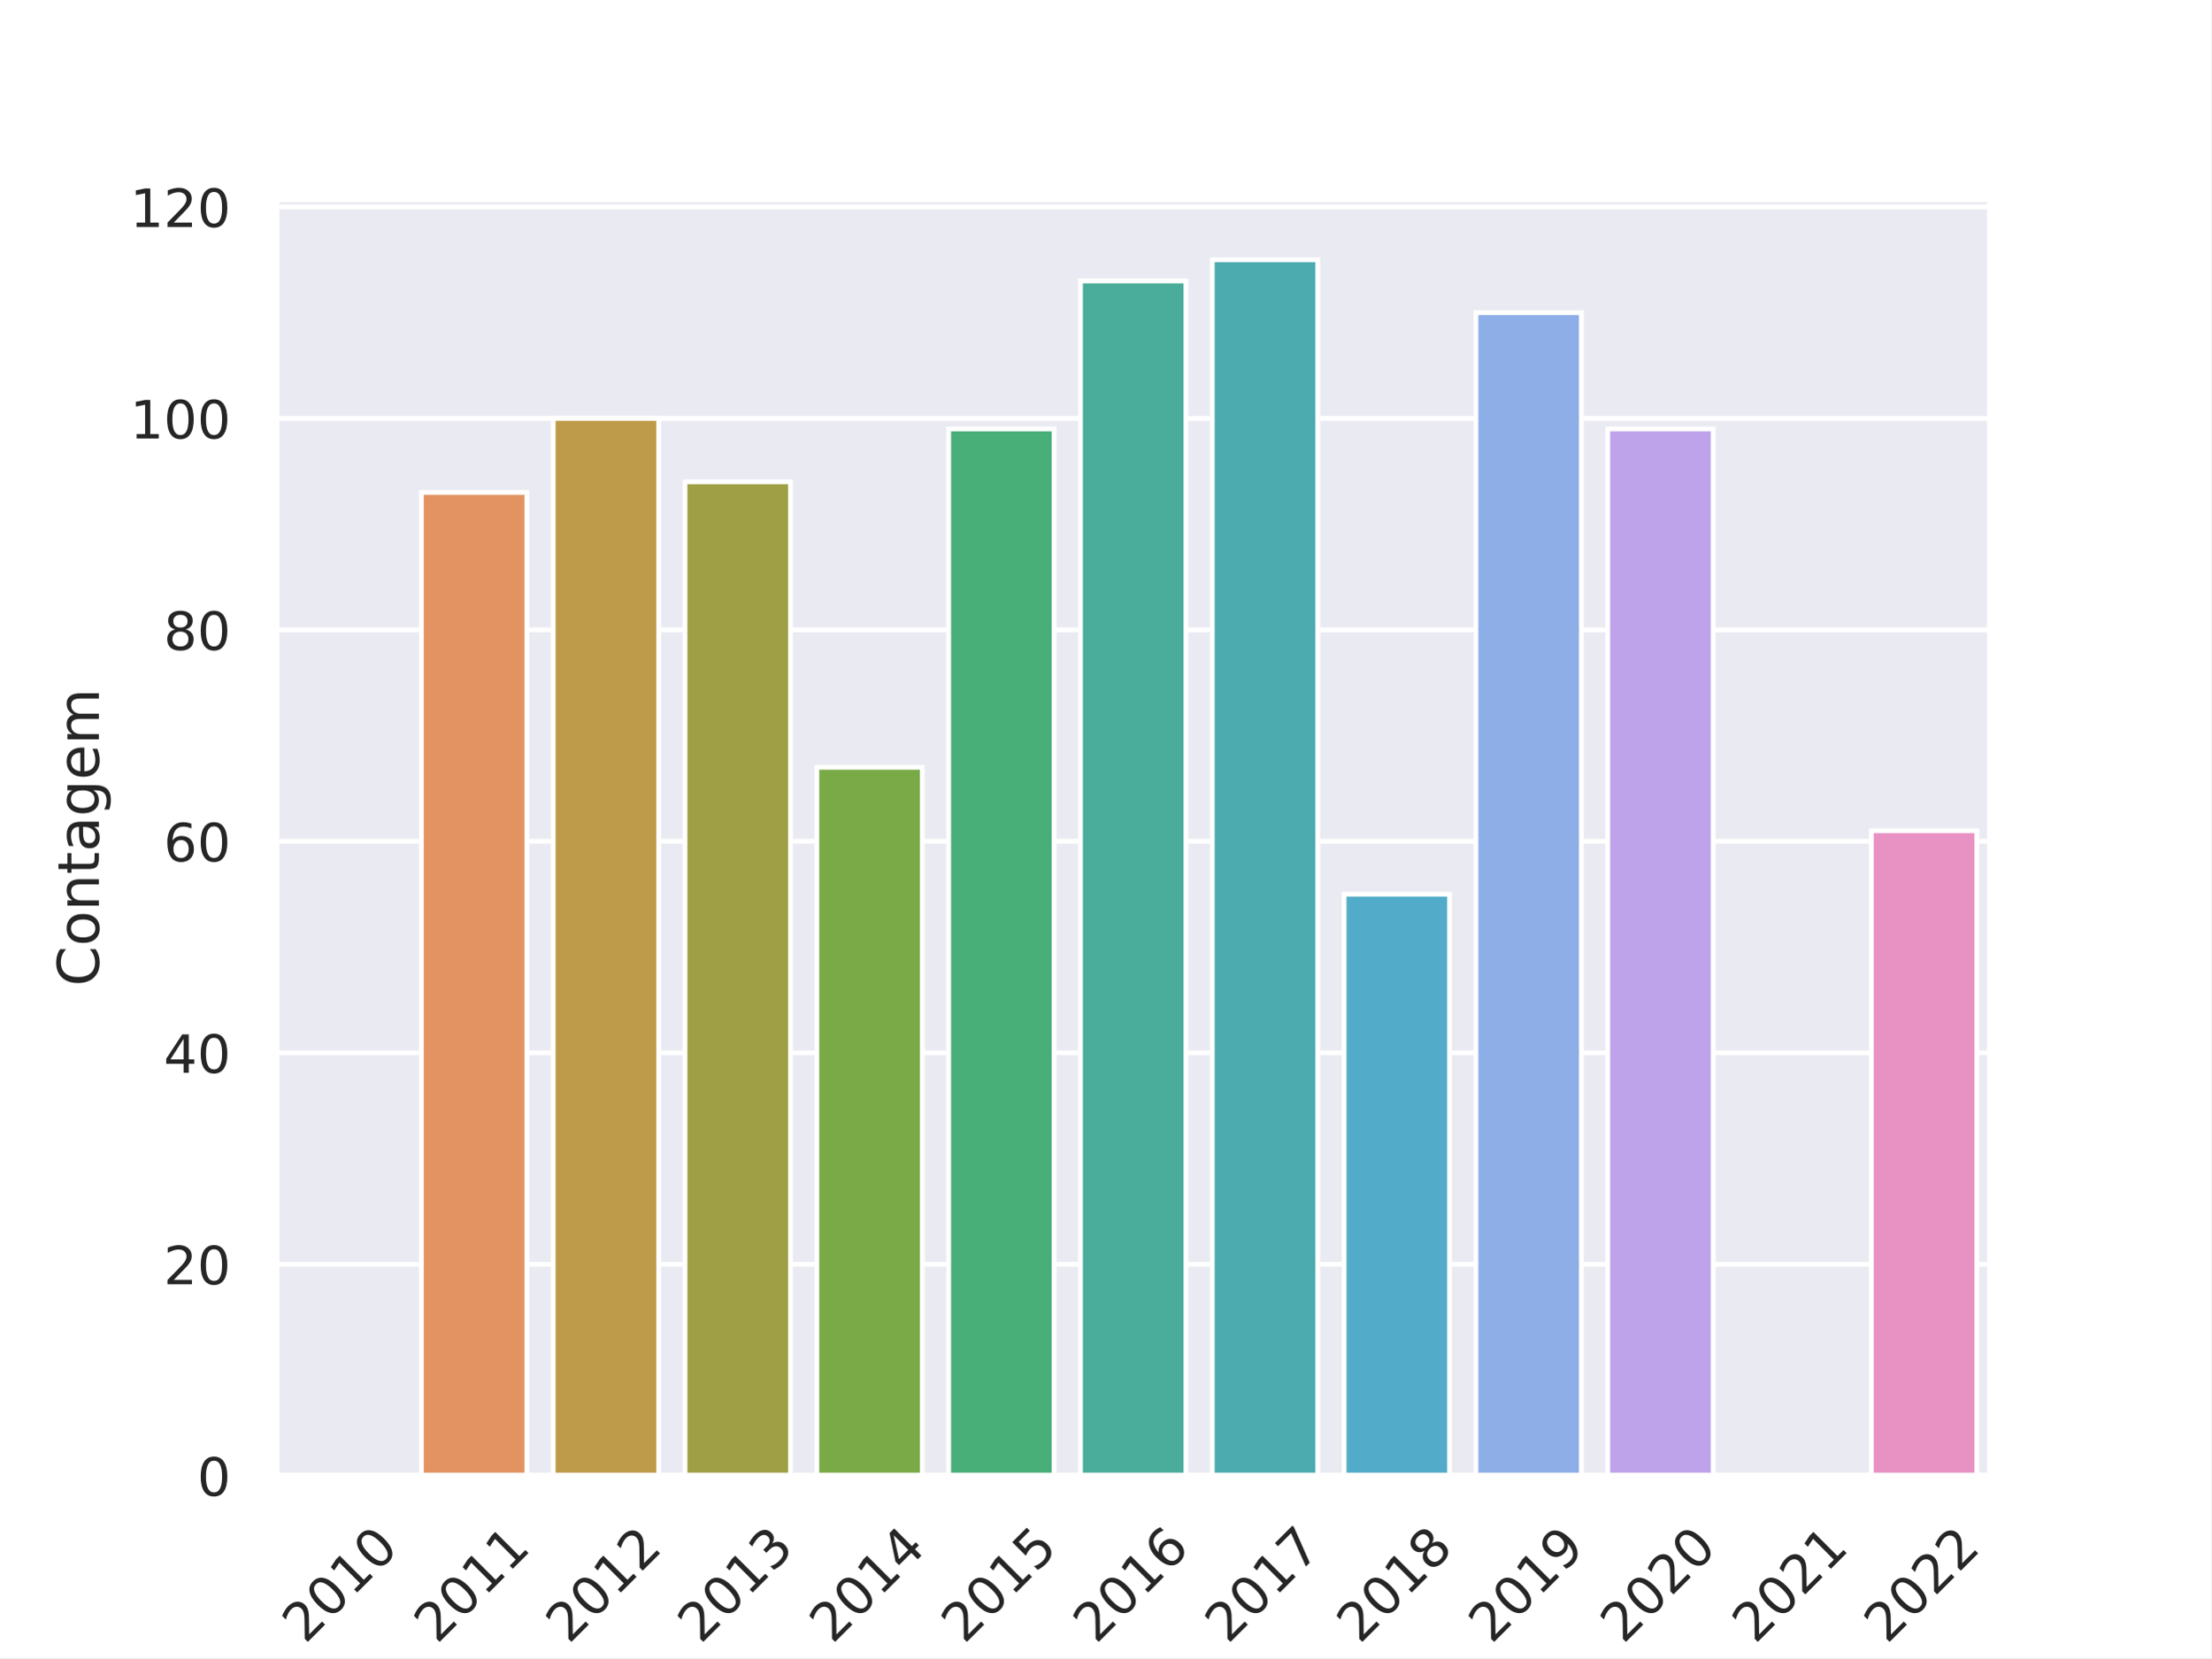
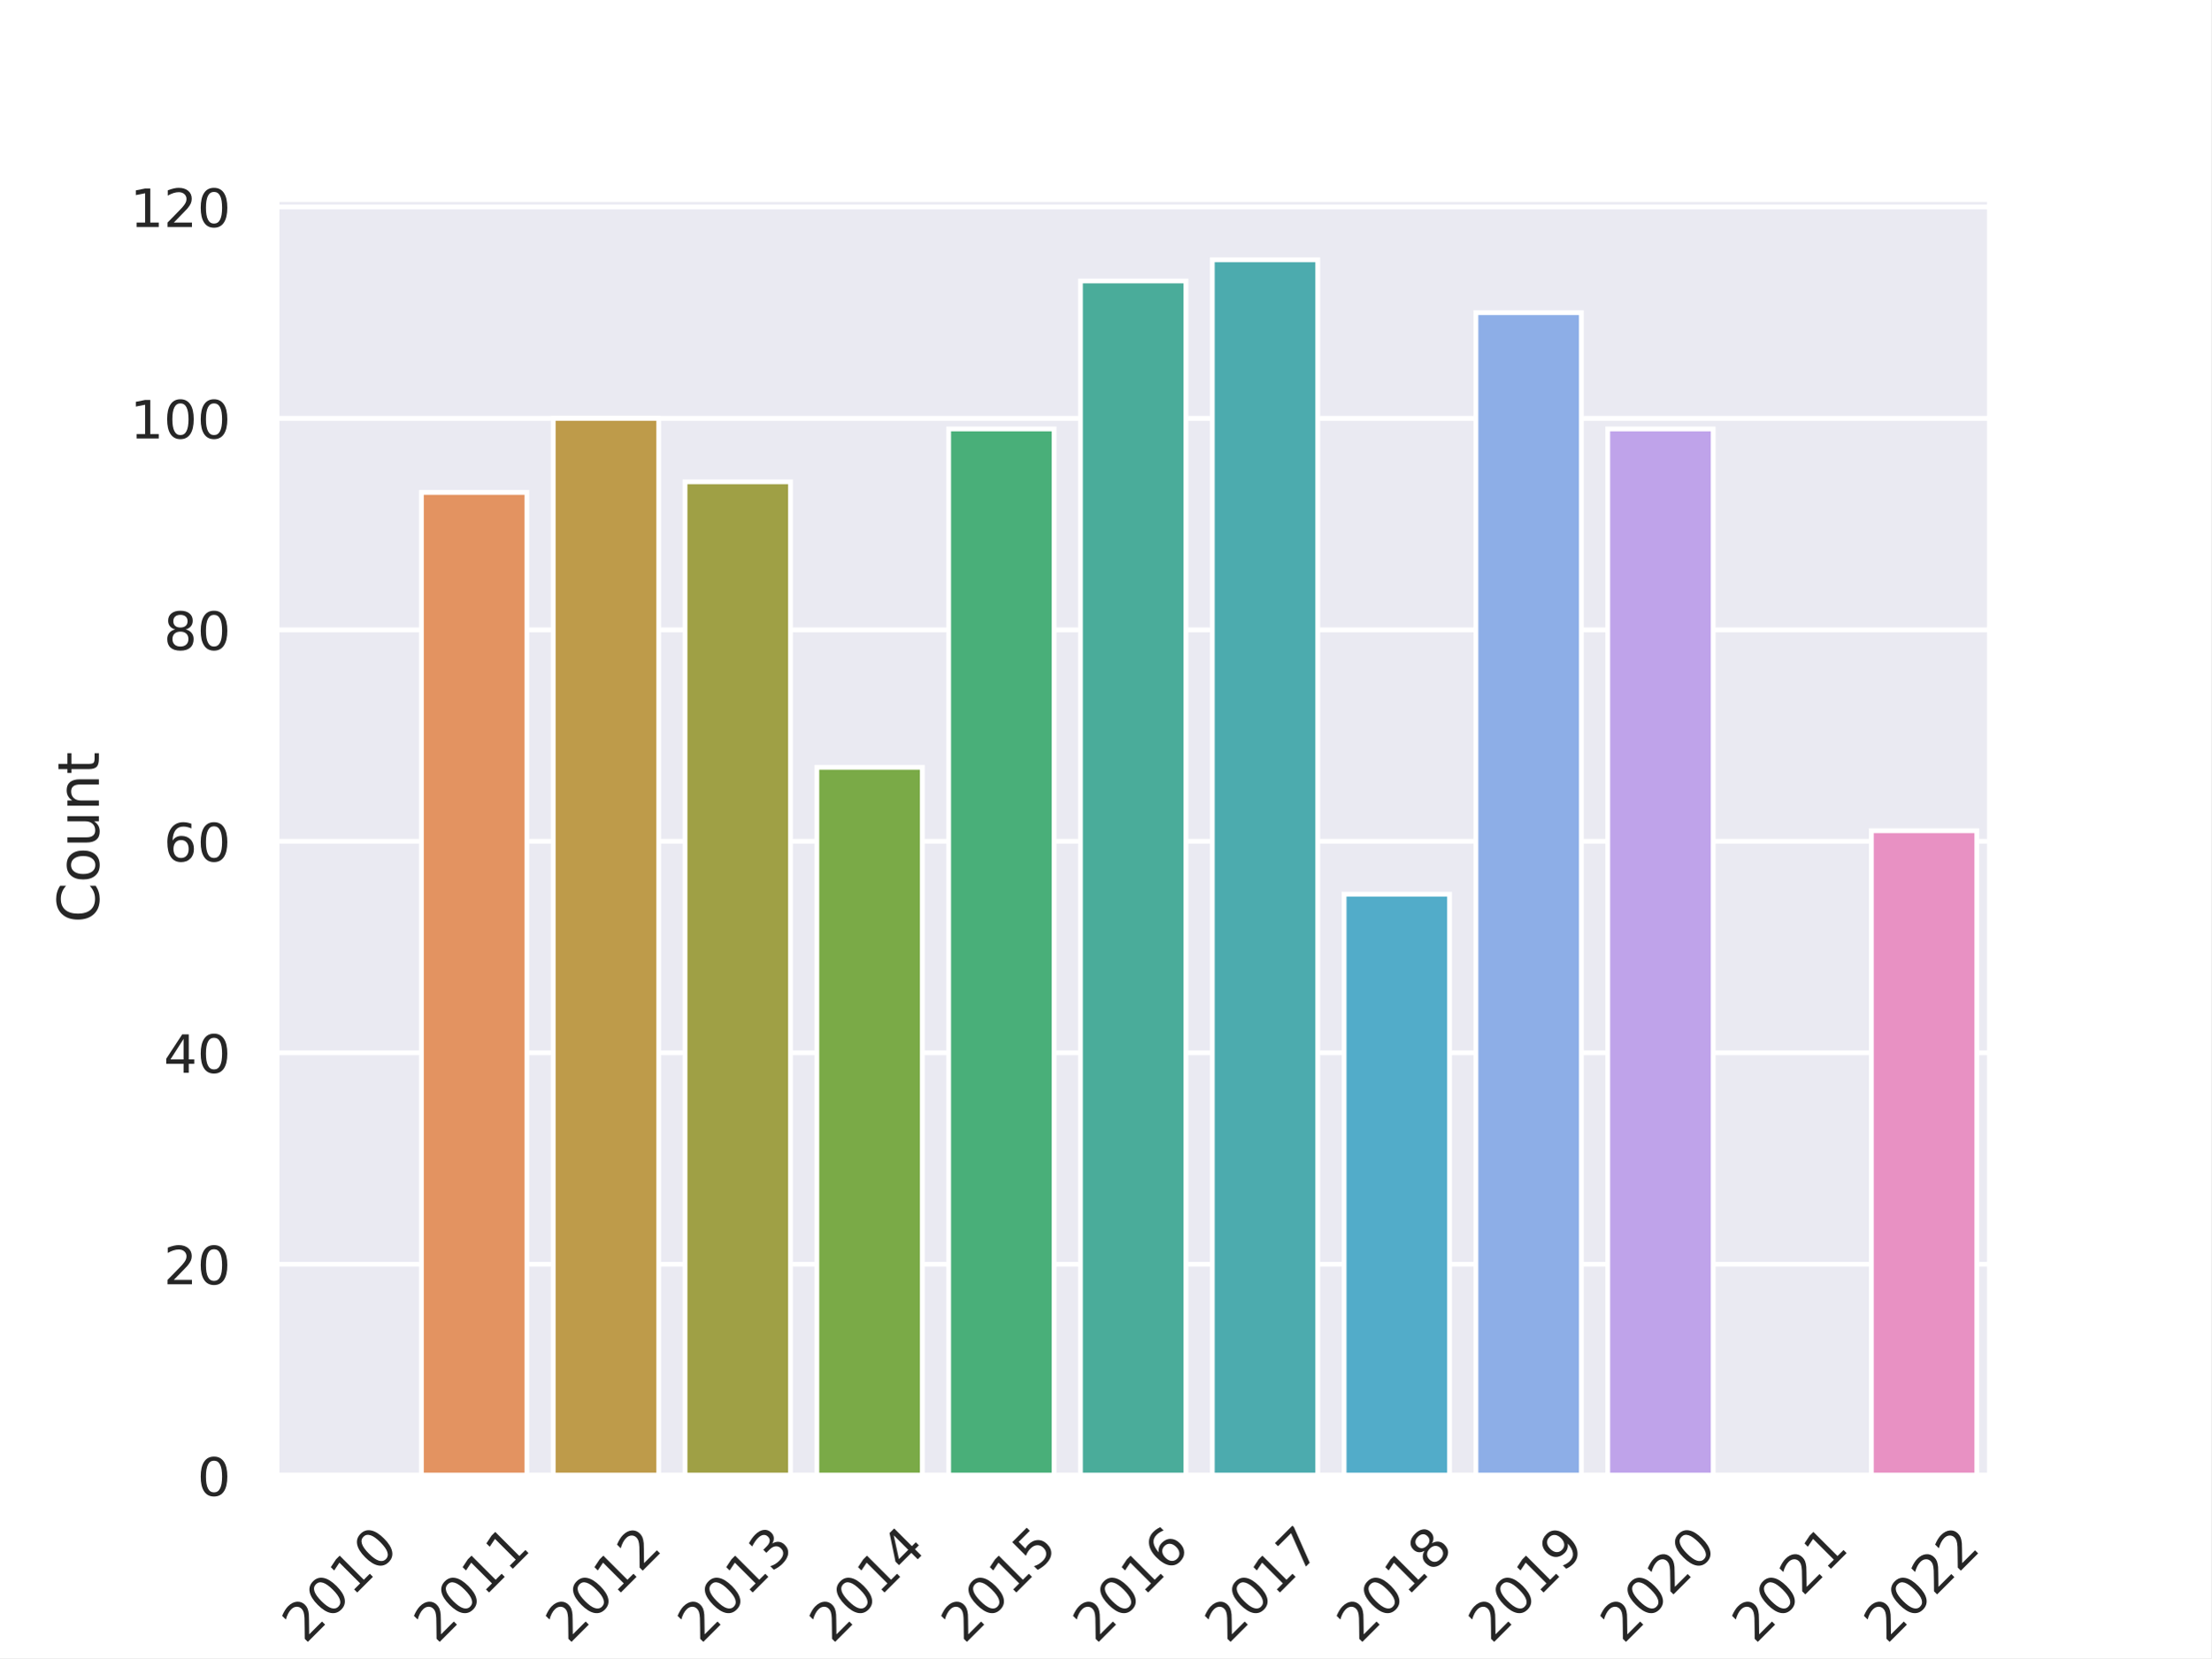
<svg xmlns="http://www.w3.org/2000/svg" xmlns:xlink="http://www.w3.org/1999/xlink" width="460.8pt" height="345.6pt" viewBox="0 0 460.8 345.6" version="1.1">
  <defs>
    <style type="text/css">*{stroke-linejoin: round; stroke-linecap: butt}</style>
  </defs>
  <g id="figure_1">
    <g id="patch_1">
      <path d="M 0 345.6  L 460.8 345.6  L 460.8 0  L 0 0  z " style="fill: #ffffff" />
    </g>
    <g id="axes_1">
      <g id="patch_2">
        <path d="M 57.6 307.584  L 414.72 307.584  L 414.72 41.472  L 57.6 41.472  z " style="fill: #eaeaf2" />
      </g>
      <g id="matplotlib.axis_1">
        <g id="xtick_1">
          <g id="text_1">
            <g style="fill: #262626" transform="translate(63.58395 342.7897) rotate(-45) scale(0.11 -0.11)">
              <defs>
                <path id="DejaVuSans-32" d="M 1228 531  L 3431 531  L 3431 0  L 469 0  L 469 531  Q 828 903 1448 1529  Q 2069 2156 2228 2338  Q 2531 2678 2651 2914  Q 2772 3150 2772 3378  Q 2772 3750 2511 3984  Q 2250 4219 1831 4219  Q 1534 4219 1204 4116  Q 875 4013 500 3803  L 500 4441  Q 881 4594 1212 4672  Q 1544 4750 1819 4750  Q 2544 4750 2975 4387  Q 3406 4025 3406 3419  Q 3406 3131 3298 2873  Q 3191 2616 2906 2266  Q 2828 2175 2409 1742  Q 1991 1309 1228 531  z " transform="scale(0.015625)" />
                <path id="DejaVuSans-30" d="M 2034 4250  Q 1547 4250 1301 3770  Q 1056 3291 1056 2328  Q 1056 1369 1301 889  Q 1547 409 2034 409  Q 2525 409 2770 889  Q 3016 1369 3016 2328  Q 3016 3291 2770 3770  Q 2525 4250 2034 4250  z M 2034 4750  Q 2819 4750 3233 4129  Q 3647 3509 3647 2328  Q 3647 1150 3233 529  Q 2819 -91 2034 -91  Q 1250 -91 836 529  Q 422 1150 422 2328  Q 422 3509 836 4129  Q 1250 4750 2034 4750  z " transform="scale(0.015625)" />
                <path id="DejaVuSans-31" d="M 794 531  L 1825 531  L 1825 4091  L 703 3866  L 703 4441  L 1819 4666  L 2450 4666  L 2450 531  L 3481 531  L 3481 0  L 794 0  L 794 531  z " transform="scale(0.015625)" />
              </defs>
              <use xlink:href="#DejaVuSans-32" />
              <use xlink:href="#DejaVuSans-30" x="63.623" />
              <use xlink:href="#DejaVuSans-31" x="127.246" />
              <use xlink:href="#DejaVuSans-30" x="190.869" />
            </g>
          </g>
        </g>
        <g id="xtick_2">
          <g id="text_2">
            <g style="fill: #262626" transform="translate(91.05472 342.7897) rotate(-45) scale(0.11 -0.11)">
              <use xlink:href="#DejaVuSans-32" />
              <use xlink:href="#DejaVuSans-30" x="63.623" />
              <use xlink:href="#DejaVuSans-31" x="127.246" />
              <use xlink:href="#DejaVuSans-31" x="190.869" />
            </g>
          </g>
        </g>
        <g id="xtick_3">
          <g id="text_3">
            <g style="fill: #262626" transform="translate(118.5255 342.7897) rotate(-45) scale(0.11 -0.11)">
              <use xlink:href="#DejaVuSans-32" />
              <use xlink:href="#DejaVuSans-30" x="63.623" />
              <use xlink:href="#DejaVuSans-31" x="127.246" />
              <use xlink:href="#DejaVuSans-32" x="190.869" />
            </g>
          </g>
        </g>
        <g id="xtick_4">
          <g id="text_4">
            <g style="fill: #262626" transform="translate(145.9963 342.7897) rotate(-45) scale(0.11 -0.11)">
              <defs>
                <path id="DejaVuSans-33" d="M 2597 2516  Q 3050 2419 3304 2112  Q 3559 1806 3559 1356  Q 3559 666 3084 287  Q 2609 -91 1734 -91  Q 1441 -91 1130 -33  Q 819 25 488 141  L 488 750  Q 750 597 1062 519  Q 1375 441 1716 441  Q 2309 441 2620 675  Q 2931 909 2931 1356  Q 2931 1769 2642 2001  Q 2353 2234 1838 2234  L 1294 2234  L 1294 2753  L 1863 2753  Q 2328 2753 2575 2939  Q 2822 3125 2822 3475  Q 2822 3834 2567 4026  Q 2313 4219 1838 4219  Q 1578 4219 1281 4162  Q 984 4106 628 3988  L 628 4550  Q 988 4650 1302 4700  Q 1616 4750 1894 4750  Q 2613 4750 3031 4423  Q 3450 4097 3450 3541  Q 3450 3153 3228 2886  Q 3006 2619 2597 2516  z " transform="scale(0.015625)" />
              </defs>
              <use xlink:href="#DejaVuSans-32" />
              <use xlink:href="#DejaVuSans-30" x="63.623" />
              <use xlink:href="#DejaVuSans-31" x="127.246" />
              <use xlink:href="#DejaVuSans-33" x="190.869" />
            </g>
          </g>
        </g>
        <g id="xtick_5">
          <g id="text_5">
            <g style="fill: #262626" transform="translate(173.467 342.7897) rotate(-45) scale(0.11 -0.11)">
              <defs>
                <path id="DejaVuSans-34" d="M 2419 4116  L 825 1625  L 2419 1625  L 2419 4116  z M 2253 4666  L 3047 4666  L 3047 1625  L 3713 1625  L 3713 1100  L 3047 1100  L 3047 0  L 2419 0  L 2419 1100  L 313 1100  L 313 1709  L 2253 4666  z " transform="scale(0.015625)" />
              </defs>
              <use xlink:href="#DejaVuSans-32" />
              <use xlink:href="#DejaVuSans-30" x="63.623" />
              <use xlink:href="#DejaVuSans-31" x="127.246" />
              <use xlink:href="#DejaVuSans-34" x="190.869" />
            </g>
          </g>
        </g>
        <g id="xtick_6">
          <g id="text_6">
            <g style="fill: #262626" transform="translate(200.9378 342.7897) rotate(-45) scale(0.11 -0.11)">
              <defs>
                <path id="DejaVuSans-35" d="M 691 4666  L 3169 4666  L 3169 4134  L 1269 4134  L 1269 2991  Q 1406 3038 1543 3061  Q 1681 3084 1819 3084  Q 2600 3084 3056 2656  Q 3513 2228 3513 1497  Q 3513 744 3044 326  Q 2575 -91 1722 -91  Q 1428 -91 1123 -41  Q 819 9 494 109  L 494 744  Q 775 591 1075 516  Q 1375 441 1709 441  Q 2250 441 2565 725  Q 2881 1009 2881 1497  Q 2881 1984 2565 2268  Q 2250 2553 1709 2553  Q 1456 2553 1204 2497  Q 953 2441 691 2322  L 691 4666  z " transform="scale(0.015625)" />
              </defs>
              <use xlink:href="#DejaVuSans-32" />
              <use xlink:href="#DejaVuSans-30" x="63.623" />
              <use xlink:href="#DejaVuSans-31" x="127.246" />
              <use xlink:href="#DejaVuSans-35" x="190.869" />
            </g>
          </g>
        </g>
        <g id="xtick_7">
          <g id="text_7">
            <g style="fill: #262626" transform="translate(228.4086 342.7897) rotate(-45) scale(0.11 -0.11)">
              <defs>
                <path id="DejaVuSans-36" d="M 2113 2584  Q 1688 2584 1439 2293  Q 1191 2003 1191 1497  Q 1191 994 1439 701  Q 1688 409 2113 409  Q 2538 409 2786 701  Q 3034 994 3034 1497  Q 3034 2003 2786 2293  Q 2538 2584 2113 2584  z M 3366 4563  L 3366 3988  Q 3128 4100 2886 4159  Q 2644 4219 2406 4219  Q 1781 4219 1451 3797  Q 1122 3375 1075 2522  Q 1259 2794 1537 2939  Q 1816 3084 2150 3084  Q 2853 3084 3261 2657  Q 3669 2231 3669 1497  Q 3669 778 3244 343  Q 2819 -91 2113 -91  Q 1303 -91 875 529  Q 447 1150 447 2328  Q 447 3434 972 4092  Q 1497 4750 2381 4750  Q 2619 4750 2861 4703  Q 3103 4656 3366 4563  z " transform="scale(0.015625)" />
              </defs>
              <use xlink:href="#DejaVuSans-32" />
              <use xlink:href="#DejaVuSans-30" x="63.623" />
              <use xlink:href="#DejaVuSans-31" x="127.246" />
              <use xlink:href="#DejaVuSans-36" x="190.869" />
            </g>
          </g>
        </g>
        <g id="xtick_8">
          <g id="text_8">
            <g style="fill: #262626" transform="translate(255.8793 342.7897) rotate(-45) scale(0.11 -0.11)">
              <defs>
                <path id="DejaVuSans-37" d="M 525 4666  L 3525 4666  L 3525 4397  L 1831 0  L 1172 0  L 2766 4134  L 525 4134  L 525 4666  z " transform="scale(0.015625)" />
              </defs>
              <use xlink:href="#DejaVuSans-32" />
              <use xlink:href="#DejaVuSans-30" x="63.623" />
              <use xlink:href="#DejaVuSans-31" x="127.246" />
              <use xlink:href="#DejaVuSans-37" x="190.869" />
            </g>
          </g>
        </g>
        <g id="xtick_9">
          <g id="text_9">
            <g style="fill: #262626" transform="translate(283.3501 342.7897) rotate(-45) scale(0.11 -0.11)">
              <defs>
                <path id="DejaVuSans-38" d="M 2034 2216  Q 1584 2216 1326 1975  Q 1069 1734 1069 1313  Q 1069 891 1326 650  Q 1584 409 2034 409  Q 2484 409 2743 651  Q 3003 894 3003 1313  Q 3003 1734 2745 1975  Q 2488 2216 2034 2216  z M 1403 2484  Q 997 2584 770 2862  Q 544 3141 544 3541  Q 544 4100 942 4425  Q 1341 4750 2034 4750  Q 2731 4750 3128 4425  Q 3525 4100 3525 3541  Q 3525 3141 3298 2862  Q 3072 2584 2669 2484  Q 3125 2378 3379 2068  Q 3634 1759 3634 1313  Q 3634 634 3220 271  Q 2806 -91 2034 -91  Q 1263 -91 848 271  Q 434 634 434 1313  Q 434 1759 690 2068  Q 947 2378 1403 2484  z M 1172 3481  Q 1172 3119 1398 2916  Q 1625 2713 2034 2713  Q 2441 2713 2670 2916  Q 2900 3119 2900 3481  Q 2900 3844 2670 4047  Q 2441 4250 2034 4250  Q 1625 4250 1398 4047  Q 1172 3844 1172 3481  z " transform="scale(0.015625)" />
              </defs>
              <use xlink:href="#DejaVuSans-32" />
              <use xlink:href="#DejaVuSans-30" x="63.623" />
              <use xlink:href="#DejaVuSans-31" x="127.246" />
              <use xlink:href="#DejaVuSans-38" x="190.869" />
            </g>
          </g>
        </g>
        <g id="xtick_10">
          <g id="text_10">
            <g style="fill: #262626" transform="translate(310.8209 342.7897) rotate(-45) scale(0.11 -0.11)">
              <defs>
                <path id="DejaVuSans-39" d="M 703 97  L 703 672  Q 941 559 1184 500  Q 1428 441 1663 441  Q 2288 441 2617 861  Q 2947 1281 2994 2138  Q 2813 1869 2534 1725  Q 2256 1581 1919 1581  Q 1219 1581 811 2004  Q 403 2428 403 3163  Q 403 3881 828 4315  Q 1253 4750 1959 4750  Q 2769 4750 3195 4129  Q 3622 3509 3622 2328  Q 3622 1225 3098 567  Q 2575 -91 1691 -91  Q 1453 -91 1209 -44  Q 966 3 703 97  z M 1959 2075  Q 2384 2075 2632 2365  Q 2881 2656 2881 3163  Q 2881 3666 2632 3958  Q 2384 4250 1959 4250  Q 1534 4250 1286 3958  Q 1038 3666 1038 3163  Q 1038 2656 1286 2365  Q 1534 2075 1959 2075  z " transform="scale(0.015625)" />
              </defs>
              <use xlink:href="#DejaVuSans-32" />
              <use xlink:href="#DejaVuSans-30" x="63.623" />
              <use xlink:href="#DejaVuSans-31" x="127.246" />
              <use xlink:href="#DejaVuSans-39" x="190.869" />
            </g>
          </g>
        </g>
        <g id="xtick_11">
          <g id="text_11">
            <g style="fill: #262626" transform="translate(338.2916 342.7897) rotate(-45) scale(0.11 -0.11)">
              <use xlink:href="#DejaVuSans-32" />
              <use xlink:href="#DejaVuSans-30" x="63.623" />
              <use xlink:href="#DejaVuSans-32" x="127.246" />
              <use xlink:href="#DejaVuSans-30" x="190.869" />
            </g>
          </g>
        </g>
        <g id="xtick_12">
          <g id="text_12">
            <g style="fill: #262626" transform="translate(365.7624 342.7897) rotate(-45) scale(0.11 -0.11)">
              <use xlink:href="#DejaVuSans-32" />
              <use xlink:href="#DejaVuSans-30" x="63.623" />
              <use xlink:href="#DejaVuSans-32" x="127.246" />
              <use xlink:href="#DejaVuSans-31" x="190.869" />
            </g>
          </g>
        </g>
        <g id="xtick_13">
          <g id="text_13">
            <g style="fill: #262626" transform="translate(393.2332 342.7897) rotate(-45) scale(0.11 -0.11)">
              <use xlink:href="#DejaVuSans-32" />
              <use xlink:href="#DejaVuSans-30" x="63.623" />
              <use xlink:href="#DejaVuSans-32" x="127.246" />
              <use xlink:href="#DejaVuSans-32" x="190.869" />
            </g>
          </g>
        </g>
        <g id="text_14">
-           <g style="fill: #262626" transform="translate(224.5819 357.5254) scale(0.12 -0.12)">
+           <g style="fill: #262626" transform="translate(223.455 357.5254) scale(0.12 -0.12)">
            <defs>
-               <path id="DejaVuSans-41" d="M 2188 4044  L 1331 1722  L 3047 1722  L 2188 4044  z M 1831 4666  L 2547 4666  L 4325 0  L 3669 0  L 3244 1197  L 1141 1197  L 716 0  L 50 0  L 1831 4666  z " transform="scale(0.015625)" />
-               <path id="DejaVuSans-6e" d="M 3513 2113  L 3513 0  L 2938 0  L 2938 2094  Q 2938 2591 2744 2837  Q 2550 3084 2163 3084  Q 1697 3084 1428 2787  Q 1159 2491 1159 1978  L 1159 0  L 581 0  L 581 3500  L 1159 3500  L 1159 2956  Q 1366 3272 1645 3428  Q 1925 3584 2291 3584  Q 2894 3584 3203 3211  Q 3513 2838 3513 2113  z " transform="scale(0.015625)" />
-               <path id="DejaVuSans-6f" d="M 1959 3097  Q 1497 3097 1228 2736  Q 959 2375 959 1747  Q 959 1119 1226 758  Q 1494 397 1959 397  Q 2419 397 2687 759  Q 2956 1122 2956 1747  Q 2956 2369 2687 2733  Q 2419 3097 1959 3097  z M 1959 3584  Q 2709 3584 3137 3096  Q 3566 2609 3566 1747  Q 3566 888 3137 398  Q 2709 -91 1959 -91  Q 1206 -91 779 398  Q 353 888 353 1747  Q 353 2609 779 3096  Q 1206 3584 1959 3584  z " transform="scale(0.015625)" />
+               <path id="DejaVuSans-59" d="M -13 4666  L 666 4666  L 1959 2747  L 3244 4666  L 3922 4666  L 2272 2222  L 2272 0  L 1638 0  L 1638 2222  L -13 4666  z " transform="scale(0.015625)" />
+               <path id="DejaVuSans-65" d="M 3597 1894  L 3597 1613  L 953 1613  Q 991 1019 1311 708  Q 1631 397 2203 397  Q 2534 397 2845 478  Q 3156 559 3463 722  L 3463 178  Q 3153 47 2828 -22  Q 2503 -91 2169 -91  Q 1331 -91 842 396  Q 353 884 353 1716  Q 353 2575 817 3079  Q 1281 3584 2069 3584  Q 2775 3584 3186 3129  Q 3597 2675 3597 1894  z M 3022 2063  Q 3016 2534 2758 2815  Q 2500 3097 2075 3097  Q 1594 3097 1305 2825  Q 1016 2553 972 2059  L 3022 2063  z " transform="scale(0.015625)" />
+               <path id="DejaVuSans-61" d="M 2194 1759  Q 1497 1759 1228 1600  Q 959 1441 959 1056  Q 959 750 1161 570  Q 1363 391 1709 391  Q 2188 391 2477 730  Q 2766 1069 2766 1631  L 2766 1759  L 2194 1759  z M 3341 1997  L 3341 0  L 2766 0  L 2766 531  Q 2569 213 2275 61  Q 1981 -91 1556 -91  Q 1019 -91 701 211  Q 384 513 384 1019  Q 384 1609 779 1909  Q 1175 2209 1959 2209  L 2766 2209  L 2766 2266  Q 2766 2663 2505 2880  Q 2244 3097 1772 3097  Q 1472 3097 1187 3025  Q 903 2953 641 2809  L 641 3341  Q 956 3463 1253 3523  Q 1550 3584 1831 3584  Q 2591 3584 2966 3190  Q 3341 2797 3341 1997  z " transform="scale(0.015625)" />
+               <path id="DejaVuSans-72" d="M 2631 2963  Q 2534 3019 2420 3045  Q 2306 3072 2169 3072  Q 1681 3072 1420 2755  Q 1159 2438 1159 1844  L 1159 0  L 581 0  L 581 3500  L 1159 3500  L 1159 2956  Q 1341 3275 1631 3429  Q 1922 3584 2338 3584  Q 2397 3584 2469 3576  Q 2541 3569 2628 3553  L 2631 2963  z " transform="scale(0.015625)" />
            </defs>
-             <use xlink:href="#DejaVuSans-41" />
-             <use xlink:href="#DejaVuSans-6e" x="68.408" />
-             <use xlink:href="#DejaVuSans-6f" x="131.787" />
+             <use xlink:href="#DejaVuSans-59" />
+             <use xlink:href="#DejaVuSans-65" x="47.834" />
+             <use xlink:href="#DejaVuSans-61" x="109.357" />
+             <use xlink:href="#DejaVuSans-72" x="170.637" />
          </g>
        </g>
      </g>
      <g id="matplotlib.axis_2">
        <g id="ytick_1">
          <g id="line2d_1">
-             <path d="M 57.6 307.584  L 414.72 307.584  " clip-path="url(#pdf9eec1f17)" style="fill: none; stroke: #ffffff; stroke-linecap: round" />
+             <path d="M 57.6 307.584  L 414.72 307.584  " clip-path="url(#p7626144868)" style="fill: none; stroke: #ffffff; stroke-linecap: round" />
          </g>
          <g id="text_15">
            <g style="fill: #262626" transform="translate(41.10125 311.7631) scale(0.11 -0.11)">
              <use xlink:href="#DejaVuSans-30" />
            </g>
          </g>
        </g>
        <g id="ytick_2">
          <g id="line2d_2">
-             <path d="M 57.6 263.507  L 414.72 263.507  " clip-path="url(#pdf9eec1f17)" style="fill: none; stroke: #ffffff; stroke-linecap: round" />
+             <path d="M 57.6 263.507  L 414.72 263.507  " clip-path="url(#p7626144868)" style="fill: none; stroke: #ffffff; stroke-linecap: round" />
          </g>
          <g id="text_16">
            <g style="fill: #262626" transform="translate(34.1025 267.6866) scale(0.11 -0.11)">
              <use xlink:href="#DejaVuSans-32" />
              <use xlink:href="#DejaVuSans-30" x="63.623" />
            </g>
          </g>
        </g>
        <g id="ytick_3">
          <g id="line2d_3">
-             <path d="M 57.6 219.431  L 414.72 219.431  " clip-path="url(#pdf9eec1f17)" style="fill: none; stroke: #ffffff; stroke-linecap: round" />
+             <path d="M 57.6 219.431  L 414.72 219.431  " clip-path="url(#p7626144868)" style="fill: none; stroke: #ffffff; stroke-linecap: round" />
          </g>
          <g id="text_17">
            <g style="fill: #262626" transform="translate(34.1025 223.6101) scale(0.11 -0.11)">
              <use xlink:href="#DejaVuSans-34" />
              <use xlink:href="#DejaVuSans-30" x="63.623" />
            </g>
          </g>
        </g>
        <g id="ytick_4">
          <g id="line2d_4">
-             <path d="M 57.6 175.354  L 414.72 175.354  " clip-path="url(#pdf9eec1f17)" style="fill: none; stroke: #ffffff; stroke-linecap: round" />
+             <path d="M 57.6 175.354  L 414.72 175.354  " clip-path="url(#p7626144868)" style="fill: none; stroke: #ffffff; stroke-linecap: round" />
          </g>
          <g id="text_18">
            <g style="fill: #262626" transform="translate(34.1025 179.5336) scale(0.11 -0.11)">
              <use xlink:href="#DejaVuSans-36" />
              <use xlink:href="#DejaVuSans-30" x="63.623" />
            </g>
          </g>
        </g>
        <g id="ytick_5">
          <g id="line2d_5">
-             <path d="M 57.6 131.278  L 414.72 131.278  " clip-path="url(#pdf9eec1f17)" style="fill: none; stroke: #ffffff; stroke-linecap: round" />
+             <path d="M 57.6 131.278  L 414.72 131.278  " clip-path="url(#p7626144868)" style="fill: none; stroke: #ffffff; stroke-linecap: round" />
          </g>
          <g id="text_19">
            <g style="fill: #262626" transform="translate(34.1025 135.4571) scale(0.11 -0.11)">
              <use xlink:href="#DejaVuSans-38" />
              <use xlink:href="#DejaVuSans-30" x="63.623" />
            </g>
          </g>
        </g>
        <g id="ytick_6">
          <g id="line2d_6">
-             <path d="M 57.6 87.201  L 414.72 87.201  " clip-path="url(#pdf9eec1f17)" style="fill: none; stroke: #ffffff; stroke-linecap: round" />
+             <path d="M 57.6 87.201  L 414.72 87.201  " clip-path="url(#p7626144868)" style="fill: none; stroke: #ffffff; stroke-linecap: round" />
          </g>
          <g id="text_20">
            <g style="fill: #262626" transform="translate(27.10375 91.38053) scale(0.11 -0.11)">
              <use xlink:href="#DejaVuSans-31" />
              <use xlink:href="#DejaVuSans-30" x="63.623" />
              <use xlink:href="#DejaVuSans-30" x="127.246" />
            </g>
          </g>
        </g>
        <g id="ytick_7">
          <g id="line2d_7">
-             <path d="M 57.6 43.125  L 414.72 43.125  " clip-path="url(#pdf9eec1f17)" style="fill: none; stroke: #ffffff; stroke-linecap: round" />
+             <path d="M 57.6 43.125  L 414.72 43.125  " clip-path="url(#p7626144868)" style="fill: none; stroke: #ffffff; stroke-linecap: round" />
          </g>
          <g id="text_21">
            <g style="fill: #262626" transform="translate(27.10375 47.30401) scale(0.11 -0.11)">
              <use xlink:href="#DejaVuSans-31" />
              <use xlink:href="#DejaVuSans-32" x="63.623" />
              <use xlink:href="#DejaVuSans-30" x="127.246" />
            </g>
          </g>
        </g>
        <g id="text_22">
-           <g style="fill: #262626" transform="translate(20.60813 205.5658) rotate(-90) scale(0.12 -0.12)">
+           <g style="fill: #262626" transform="translate(20.60813 192.3461) rotate(-90) scale(0.12 -0.12)">
            <defs>
              <path id="DejaVuSans-43" d="M 4122 4306  L 4122 3641  Q 3803 3938 3442 4084  Q 3081 4231 2675 4231  Q 1875 4231 1450 3742  Q 1025 3253 1025 2328  Q 1025 1406 1450 917  Q 1875 428 2675 428  Q 3081 428 3442 575  Q 3803 722 4122 1019  L 4122 359  Q 3791 134 3420 21  Q 3050 -91 2638 -91  Q 1578 -91 968 557  Q 359 1206 359 2328  Q 359 3453 968 4101  Q 1578 4750 2638 4750  Q 3056 4750 3426 4639  Q 3797 4528 4122 4306  z " transform="scale(0.015625)" />
+               <path id="DejaVuSans-6f" d="M 1959 3097  Q 1497 3097 1228 2736  Q 959 2375 959 1747  Q 959 1119 1226 758  Q 1494 397 1959 397  Q 2419 397 2687 759  Q 2956 1122 2956 1747  Q 2956 2369 2687 2733  Q 2419 3097 1959 3097  z M 1959 3584  Q 2709 3584 3137 3096  Q 3566 2609 3566 1747  Q 3566 888 3137 398  Q 2709 -91 1959 -91  Q 1206 -91 779 398  Q 353 888 353 1747  Q 353 2609 779 3096  Q 1206 3584 1959 3584  z " transform="scale(0.015625)" />
+               <path id="DejaVuSans-75" d="M 544 1381  L 544 3500  L 1119 3500  L 1119 1403  Q 1119 906 1312 657  Q 1506 409 1894 409  Q 2359 409 2629 706  Q 2900 1003 2900 1516  L 2900 3500  L 3475 3500  L 3475 0  L 2900 0  L 2900 538  Q 2691 219 2414 64  Q 2138 -91 1772 -91  Q 1169 -91 856 284  Q 544 659 544 1381  z M 1991 3584  L 1991 3584  z " transform="scale(0.015625)" />
+               <path id="DejaVuSans-6e" d="M 3513 2113  L 3513 0  L 2938 0  L 2938 2094  Q 2938 2591 2744 2837  Q 2550 3084 2163 3084  Q 1697 3084 1428 2787  Q 1159 2491 1159 1978  L 1159 0  L 581 0  L 581 3500  L 1159 3500  L 1159 2956  Q 1366 3272 1645 3428  Q 1925 3584 2291 3584  Q 2894 3584 3203 3211  Q 3513 2838 3513 2113  z " transform="scale(0.015625)" />
              <path id="DejaVuSans-74" d="M 1172 4494  L 1172 3500  L 2356 3500  L 2356 3053  L 1172 3053  L 1172 1153  Q 1172 725 1289 603  Q 1406 481 1766 481  L 2356 481  L 2356 0  L 1766 0  Q 1100 0 847 248  Q 594 497 594 1153  L 594 3053  L 172 3053  L 172 3500  L 594 3500  L 594 4494  L 1172 4494  z " transform="scale(0.015625)" />
-               <path id="DejaVuSans-61" d="M 2194 1759  Q 1497 1759 1228 1600  Q 959 1441 959 1056  Q 959 750 1161 570  Q 1363 391 1709 391  Q 2188 391 2477 730  Q 2766 1069 2766 1631  L 2766 1759  L 2194 1759  z M 3341 1997  L 3341 0  L 2766 0  L 2766 531  Q 2569 213 2275 61  Q 1981 -91 1556 -91  Q 1019 -91 701 211  Q 384 513 384 1019  Q 384 1609 779 1909  Q 1175 2209 1959 2209  L 2766 2209  L 2766 2266  Q 2766 2663 2505 2880  Q 2244 3097 1772 3097  Q 1472 3097 1187 3025  Q 903 2953 641 2809  L 641 3341  Q 956 3463 1253 3523  Q 1550 3584 1831 3584  Q 2591 3584 2966 3190  Q 3341 2797 3341 1997  z " transform="scale(0.015625)" />
-               <path id="DejaVuSans-67" d="M 2906 1791  Q 2906 2416 2648 2759  Q 2391 3103 1925 3103  Q 1463 3103 1205 2759  Q 947 2416 947 1791  Q 947 1169 1205 825  Q 1463 481 1925 481  Q 2391 481 2648 825  Q 2906 1169 2906 1791  z M 3481 434  Q 3481 -459 3084 -895  Q 2688 -1331 1869 -1331  Q 1566 -1331 1297 -1286  Q 1028 -1241 775 -1147  L 775 -588  Q 1028 -725 1275 -790  Q 1522 -856 1778 -856  Q 2344 -856 2625 -561  Q 2906 -266 2906 331  L 2906 616  Q 2728 306 2450 153  Q 2172 0 1784 0  Q 1141 0 747 490  Q 353 981 353 1791  Q 353 2603 747 3093  Q 1141 3584 1784 3584  Q 2172 3584 2450 3431  Q 2728 3278 2906 2969  L 2906 3500  L 3481 3500  L 3481 434  z " transform="scale(0.015625)" />
-               <path id="DejaVuSans-65" d="M 3597 1894  L 3597 1613  L 953 1613  Q 991 1019 1311 708  Q 1631 397 2203 397  Q 2534 397 2845 478  Q 3156 559 3463 722  L 3463 178  Q 3153 47 2828 -22  Q 2503 -91 2169 -91  Q 1331 -91 842 396  Q 353 884 353 1716  Q 353 2575 817 3079  Q 1281 3584 2069 3584  Q 2775 3584 3186 3129  Q 3597 2675 3597 1894  z M 3022 2063  Q 3016 2534 2758 2815  Q 2500 3097 2075 3097  Q 1594 3097 1305 2825  Q 1016 2553 972 2059  L 3022 2063  z " transform="scale(0.015625)" />
-               <path id="DejaVuSans-6d" d="M 3328 2828  Q 3544 3216 3844 3400  Q 4144 3584 4550 3584  Q 5097 3584 5394 3201  Q 5691 2819 5691 2113  L 5691 0  L 5113 0  L 5113 2094  Q 5113 2597 4934 2840  Q 4756 3084 4391 3084  Q 3944 3084 3684 2787  Q 3425 2491 3425 1978  L 3425 0  L 2847 0  L 2847 2094  Q 2847 2600 2669 2842  Q 2491 3084 2119 3084  Q 1678 3084 1418 2786  Q 1159 2488 1159 1978  L 1159 0  L 581 0  L 581 3500  L 1159 3500  L 1159 2956  Q 1356 3278 1631 3431  Q 1906 3584 2284 3584  Q 2666 3584 2933 3390  Q 3200 3197 3328 2828  z " transform="scale(0.015625)" />
            </defs>
            <use xlink:href="#DejaVuSans-43" />
            <use xlink:href="#DejaVuSans-6f" x="69.824" />
-             <use xlink:href="#DejaVuSans-6e" x="131.006" />
-             <use xlink:href="#DejaVuSans-74" x="194.385" />
-             <use xlink:href="#DejaVuSans-61" x="233.594" />
-             <use xlink:href="#DejaVuSans-67" x="294.873" />
-             <use xlink:href="#DejaVuSans-65" x="358.35" />
-             <use xlink:href="#DejaVuSans-6d" x="419.873" />
+             <use xlink:href="#DejaVuSans-75" x="131.006" />
+             <use xlink:href="#DejaVuSans-6e" x="194.385" />
+             <use xlink:href="#DejaVuSans-74" x="257.764" />
          </g>
        </g>
      </g>
      <g id="patch_3">
-         <path d="M 60.347 307.584  L 82.324 307.584  L 82.324 307.584  L 60.347 307.584  z " clip-path="url(#pdf9eec1f17)" style="fill: #ea96a3; stroke: #ffffff; stroke-linejoin: miter" />
+         <path d="M 60.347 307.584  L 82.324 307.584  L 82.324 307.584  L 60.347 307.584  z " clip-path="url(#p7626144868)" style="fill: #ea96a3; stroke: #ffffff; stroke-linejoin: miter" />
      </g>
      <g id="patch_4">
-         <path d="M 87.818 307.584  L 109.794 307.584  L 109.794 102.628  L 87.818 102.628  z " clip-path="url(#pdf9eec1f17)" style="fill: #e39361; stroke: #ffffff; stroke-linejoin: miter" />
+         <path d="M 87.818 307.584  L 109.794 307.584  L 109.794 102.628  L 87.818 102.628  z " clip-path="url(#p7626144868)" style="fill: #e39361; stroke: #ffffff; stroke-linejoin: miter" />
      </g>
      <g id="patch_5">
-         <path d="M 115.289 307.584  L 137.265 307.584  L 137.265 87.201  L 115.289 87.201  z " clip-path="url(#pdf9eec1f17)" style="fill: #be9b4a; stroke: #ffffff; stroke-linejoin: miter" />
+         <path d="M 115.289 307.584  L 137.265 307.584  L 137.265 87.201  L 115.289 87.201  z " clip-path="url(#p7626144868)" style="fill: #be9b4a; stroke: #ffffff; stroke-linejoin: miter" />
      </g>
      <g id="patch_6">
-         <path d="M 142.759 307.584  L 164.736 307.584  L 164.736 100.424  L 142.759 100.424  z " clip-path="url(#pdf9eec1f17)" style="fill: #9fa045; stroke: #ffffff; stroke-linejoin: miter" />
+         <path d="M 142.759 307.584  L 164.736 307.584  L 164.736 100.424  L 142.759 100.424  z " clip-path="url(#p7626144868)" style="fill: #9fa045; stroke: #ffffff; stroke-linejoin: miter" />
      </g>
      <g id="patch_7">
-         <path d="M 170.23 307.584  L 192.207 307.584  L 192.207 159.928  L 170.23 159.928  z " clip-path="url(#pdf9eec1f17)" style="fill: #7aaa47; stroke: #ffffff; stroke-linejoin: miter" />
+         <path d="M 170.23 307.584  L 192.207 307.584  L 192.207 159.928  L 170.23 159.928  z " clip-path="url(#p7626144868)" style="fill: #7aaa47; stroke: #ffffff; stroke-linejoin: miter" />
      </g>
      <g id="patch_8">
-         <path d="M 197.701 307.584  L 219.678 307.584  L 219.678 89.405  L 197.701 89.405  z " clip-path="url(#pdf9eec1f17)" style="fill: #49af79; stroke: #ffffff; stroke-linejoin: miter" />
+         <path d="M 197.701 307.584  L 219.678 307.584  L 219.678 89.405  L 197.701 89.405  z " clip-path="url(#p7626144868)" style="fill: #49af79; stroke: #ffffff; stroke-linejoin: miter" />
      </g>
      <g id="patch_9">
-         <path d="M 225.172 307.584  L 247.148 307.584  L 247.148 58.552  L 225.172 58.552  z " clip-path="url(#pdf9eec1f17)" style="fill: #4aac9a; stroke: #ffffff; stroke-linejoin: miter" />
+         <path d="M 225.172 307.584  L 247.148 307.584  L 247.148 58.552  L 225.172 58.552  z " clip-path="url(#p7626144868)" style="fill: #4aac9a; stroke: #ffffff; stroke-linejoin: miter" />
      </g>
      <g id="patch_10">
-         <path d="M 252.642 307.584  L 274.619 307.584  L 274.619 54.144  L 252.642 54.144  z " clip-path="url(#pdf9eec1f17)" style="fill: #4cabae; stroke: #ffffff; stroke-linejoin: miter" />
+         <path d="M 252.642 307.584  L 274.619 307.584  L 274.619 54.144  L 252.642 54.144  z " clip-path="url(#p7626144868)" style="fill: #4cabae; stroke: #ffffff; stroke-linejoin: miter" />
      </g>
      <g id="patch_11">
-         <path d="M 280.113 307.584  L 302.09 307.584  L 302.09 186.374  L 280.113 186.374  z " clip-path="url(#pdf9eec1f17)" style="fill: #52acc9; stroke: #ffffff; stroke-linejoin: miter" />
+         <path d="M 280.113 307.584  L 302.09 307.584  L 302.09 186.374  L 280.113 186.374  z " clip-path="url(#p7626144868)" style="fill: #52acc9; stroke: #ffffff; stroke-linejoin: miter" />
      </g>
      <g id="patch_12">
-         <path d="M 307.584 307.584  L 329.561 307.584  L 329.561 65.163  L 307.584 65.163  z " clip-path="url(#pdf9eec1f17)" style="fill: #8daee7; stroke: #ffffff; stroke-linejoin: miter" />
+         <path d="M 307.584 307.584  L 329.561 307.584  L 329.561 65.163  L 307.584 65.163  z " clip-path="url(#p7626144868)" style="fill: #8daee7; stroke: #ffffff; stroke-linejoin: miter" />
      </g>
      <g id="patch_13">
-         <path d="M 335.055 307.584  L 357.031 307.584  L 357.031 89.405  L 335.055 89.405  z " clip-path="url(#pdf9eec1f17)" style="fill: #bfa3ea; stroke: #ffffff; stroke-linejoin: miter" />
+         <path d="M 335.055 307.584  L 357.031 307.584  L 357.031 89.405  L 335.055 89.405  z " clip-path="url(#p7626144868)" style="fill: #bfa3ea; stroke: #ffffff; stroke-linejoin: miter" />
      </g>
      <g id="patch_14">
-         <path d="M 362.526 307.584  L 384.502 307.584  L 384.502 307.584  L 362.526 307.584  z " clip-path="url(#pdf9eec1f17)" style="fill: #e689e6; stroke: #ffffff; stroke-linejoin: miter" />
+         <path d="M 362.526 307.584  L 384.502 307.584  L 384.502 307.584  L 362.526 307.584  z " clip-path="url(#p7626144868)" style="fill: #e689e6; stroke: #ffffff; stroke-linejoin: miter" />
      </g>
      <g id="patch_15">
-         <path d="M 389.996 307.584  L 411.973 307.584  L 411.973 173.151  L 389.996 173.151  z " clip-path="url(#pdf9eec1f17)" style="fill: #e891c3; stroke: #ffffff; stroke-linejoin: miter" />
+         <path d="M 389.996 307.584  L 411.973 307.584  L 411.973 173.151  L 389.996 173.151  z " clip-path="url(#p7626144868)" style="fill: #e891c3; stroke: #ffffff; stroke-linejoin: miter" />
      </g>
      <g id="line2d_8">
-         <path clip-path="url(#pdf9eec1f17)" style="fill: none; stroke: #424242; stroke-width: 2.7; stroke-linecap: round" />
+         <path clip-path="url(#p7626144868)" style="fill: none; stroke: #424242; stroke-width: 2.7; stroke-linecap: round" />
      </g>
      <g id="line2d_9">
-         <path clip-path="url(#pdf9eec1f17)" style="fill: none; stroke: #424242; stroke-width: 2.7; stroke-linecap: round" />
+         <path clip-path="url(#p7626144868)" style="fill: none; stroke: #424242; stroke-width: 2.7; stroke-linecap: round" />
      </g>
      <g id="line2d_10">
-         <path clip-path="url(#pdf9eec1f17)" style="fill: none; stroke: #424242; stroke-width: 2.7; stroke-linecap: round" />
+         <path clip-path="url(#p7626144868)" style="fill: none; stroke: #424242; stroke-width: 2.7; stroke-linecap: round" />
      </g>
      <g id="line2d_11">
-         <path clip-path="url(#pdf9eec1f17)" style="fill: none; stroke: #424242; stroke-width: 2.7; stroke-linecap: round" />
+         <path clip-path="url(#p7626144868)" style="fill: none; stroke: #424242; stroke-width: 2.7; stroke-linecap: round" />
      </g>
      <g id="line2d_12">
-         <path clip-path="url(#pdf9eec1f17)" style="fill: none; stroke: #424242; stroke-width: 2.7; stroke-linecap: round" />
+         <path clip-path="url(#p7626144868)" style="fill: none; stroke: #424242; stroke-width: 2.7; stroke-linecap: round" />
      </g>
      <g id="line2d_13">
-         <path clip-path="url(#pdf9eec1f17)" style="fill: none; stroke: #424242; stroke-width: 2.7; stroke-linecap: round" />
+         <path clip-path="url(#p7626144868)" style="fill: none; stroke: #424242; stroke-width: 2.7; stroke-linecap: round" />
      </g>
      <g id="line2d_14">
-         <path clip-path="url(#pdf9eec1f17)" style="fill: none; stroke: #424242; stroke-width: 2.7; stroke-linecap: round" />
+         <path clip-path="url(#p7626144868)" style="fill: none; stroke: #424242; stroke-width: 2.7; stroke-linecap: round" />
      </g>
      <g id="line2d_15">
-         <path clip-path="url(#pdf9eec1f17)" style="fill: none; stroke: #424242; stroke-width: 2.7; stroke-linecap: round" />
+         <path clip-path="url(#p7626144868)" style="fill: none; stroke: #424242; stroke-width: 2.7; stroke-linecap: round" />
      </g>
      <g id="line2d_16">
-         <path clip-path="url(#pdf9eec1f17)" style="fill: none; stroke: #424242; stroke-width: 2.7; stroke-linecap: round" />
+         <path clip-path="url(#p7626144868)" style="fill: none; stroke: #424242; stroke-width: 2.7; stroke-linecap: round" />
      </g>
      <g id="line2d_17">
-         <path clip-path="url(#pdf9eec1f17)" style="fill: none; stroke: #424242; stroke-width: 2.7; stroke-linecap: round" />
+         <path clip-path="url(#p7626144868)" style="fill: none; stroke: #424242; stroke-width: 2.7; stroke-linecap: round" />
      </g>
      <g id="line2d_18">
-         <path clip-path="url(#pdf9eec1f17)" style="fill: none; stroke: #424242; stroke-width: 2.7; stroke-linecap: round" />
+         <path clip-path="url(#p7626144868)" style="fill: none; stroke: #424242; stroke-width: 2.7; stroke-linecap: round" />
      </g>
      <g id="line2d_19">
-         <path clip-path="url(#pdf9eec1f17)" style="fill: none; stroke: #424242; stroke-width: 2.7; stroke-linecap: round" />
+         <path clip-path="url(#p7626144868)" style="fill: none; stroke: #424242; stroke-width: 2.7; stroke-linecap: round" />
      </g>
      <g id="line2d_20">
-         <path clip-path="url(#pdf9eec1f17)" style="fill: none; stroke: #424242; stroke-width: 2.7; stroke-linecap: round" />
+         <path clip-path="url(#p7626144868)" style="fill: none; stroke: #424242; stroke-width: 2.7; stroke-linecap: round" />
      </g>
      <g id="patch_16">
        <path d="M 57.6 307.584  L 57.6 41.472  " style="fill: none; stroke: #ffffff; stroke-width: 1.25; stroke-linejoin: miter; stroke-linecap: square" />
      </g>
      <g id="patch_17">
        <path d="M 414.72 307.584  L 414.72 41.472  " style="fill: none; stroke: #ffffff; stroke-width: 1.25; stroke-linejoin: miter; stroke-linecap: square" />
      </g>
      <g id="patch_18">
        <path d="M 57.6 307.584  L 414.72 307.584  " style="fill: none; stroke: #ffffff; stroke-width: 1.25; stroke-linejoin: miter; stroke-linecap: square" />
      </g>
      <g id="patch_19">
        <path d="M 57.6 41.472  L 414.72 41.472  " style="fill: none; stroke: #ffffff; stroke-width: 1.25; stroke-linejoin: miter; stroke-linecap: square" />
      </g>
    </g>
  </g>
  <defs>
-     <clipPath id="pdf9eec1f17">
+     <clipPath id="p7626144868">
      <rect x="57.6" y="41.472" width="357.12" height="266.112" />
    </clipPath>
  </defs>
</svg>
